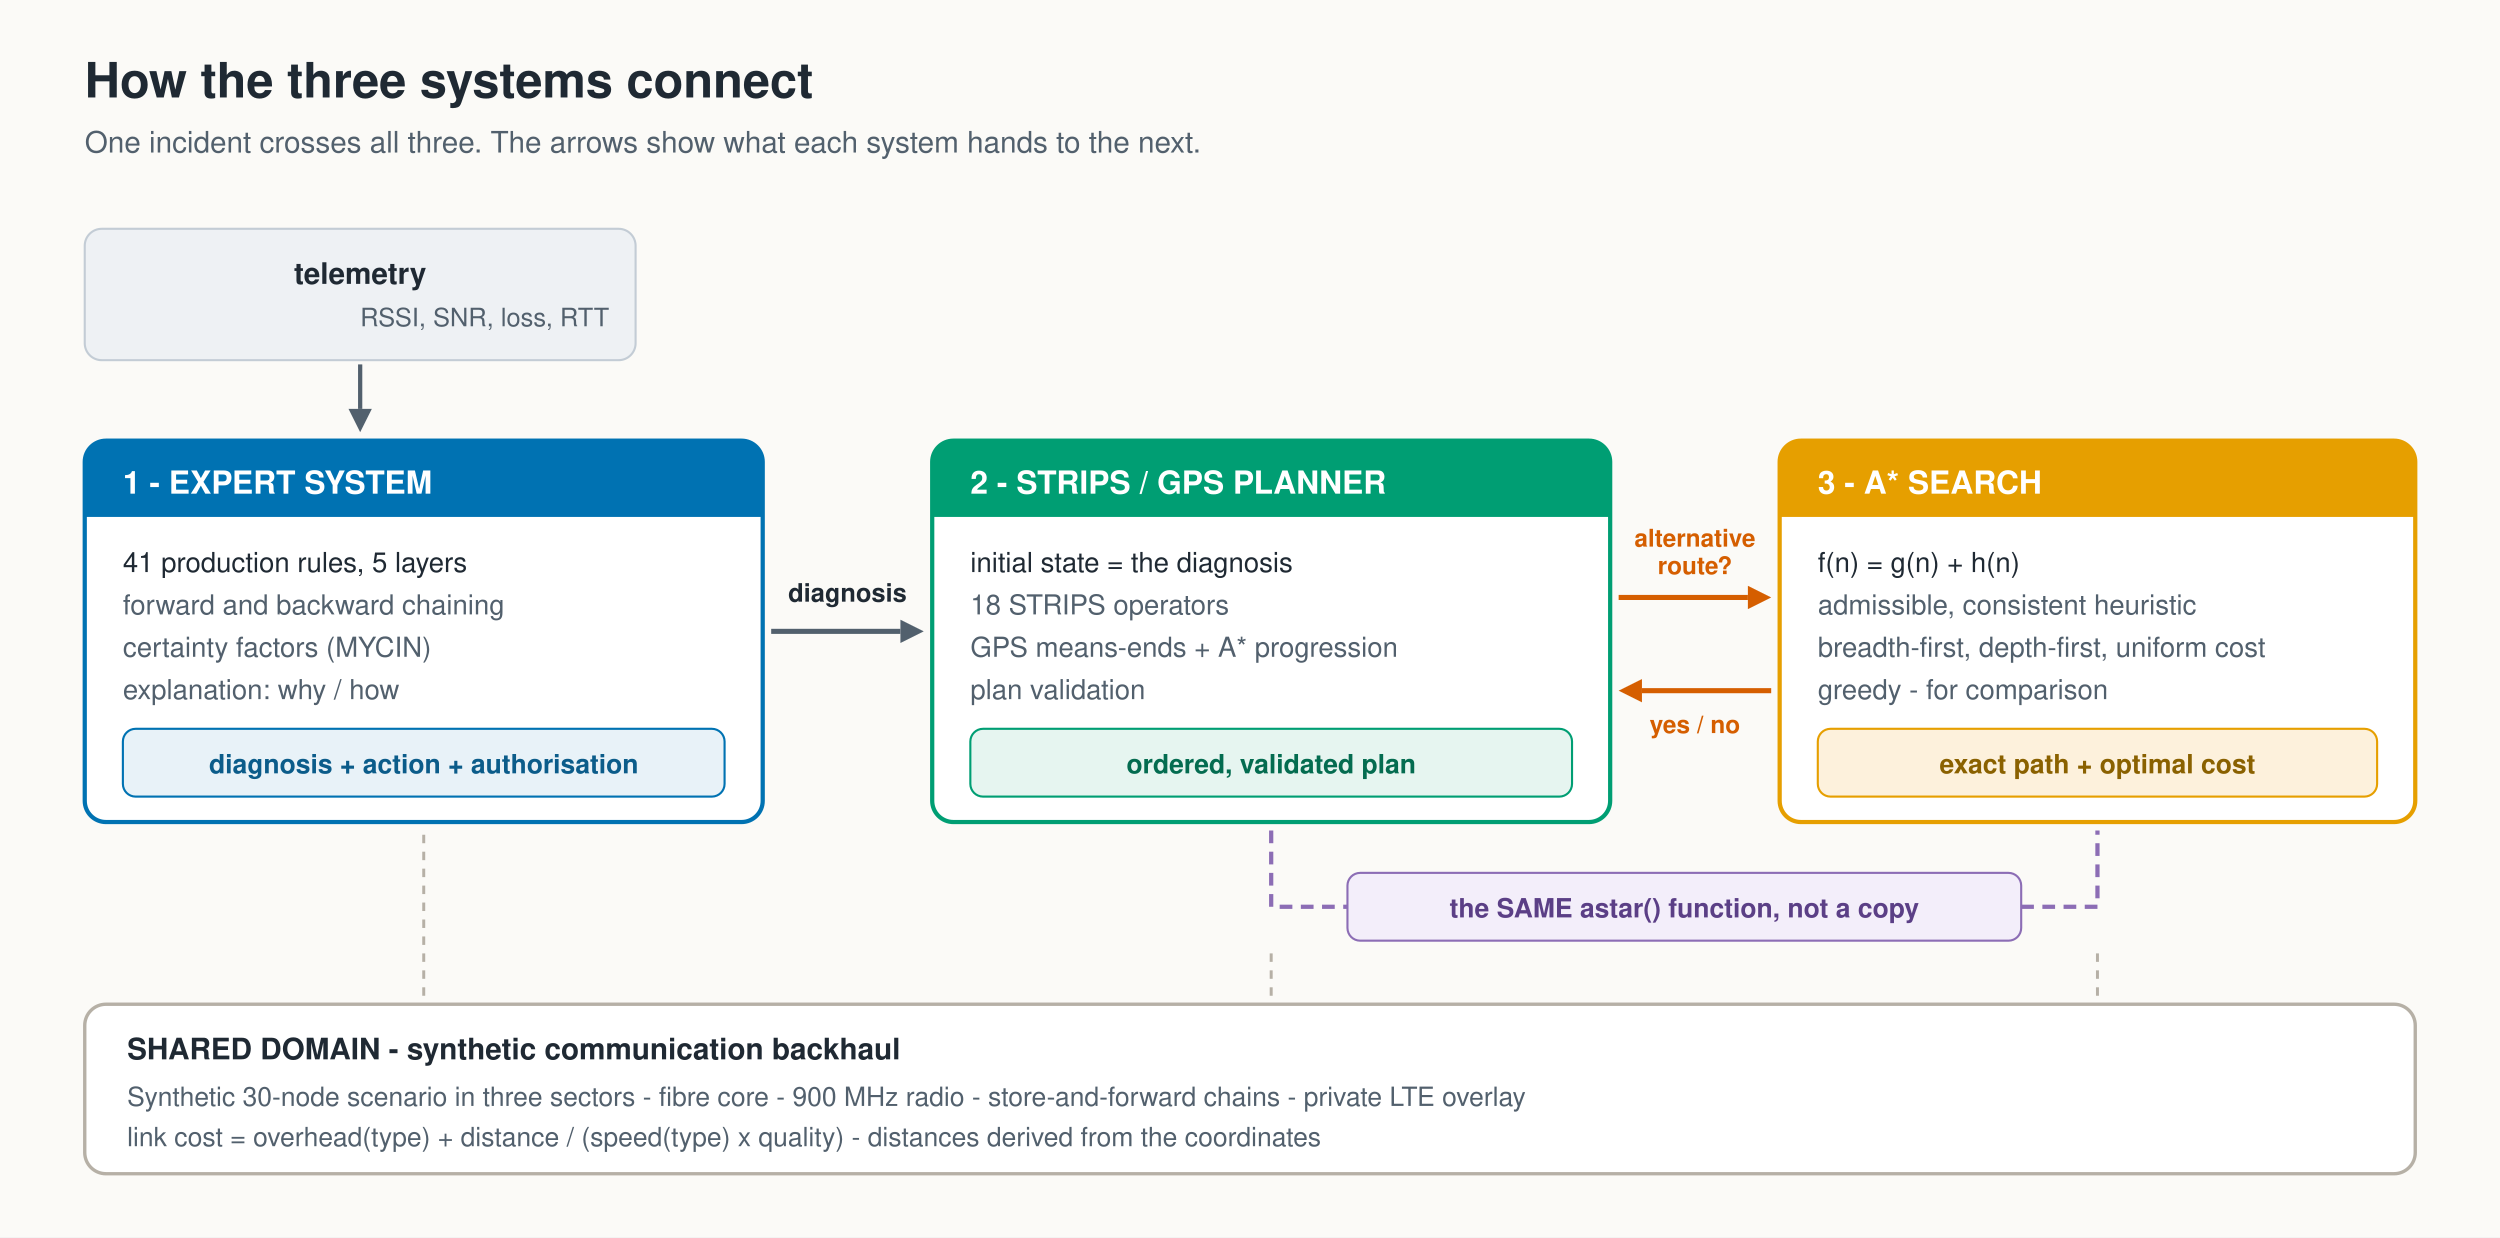
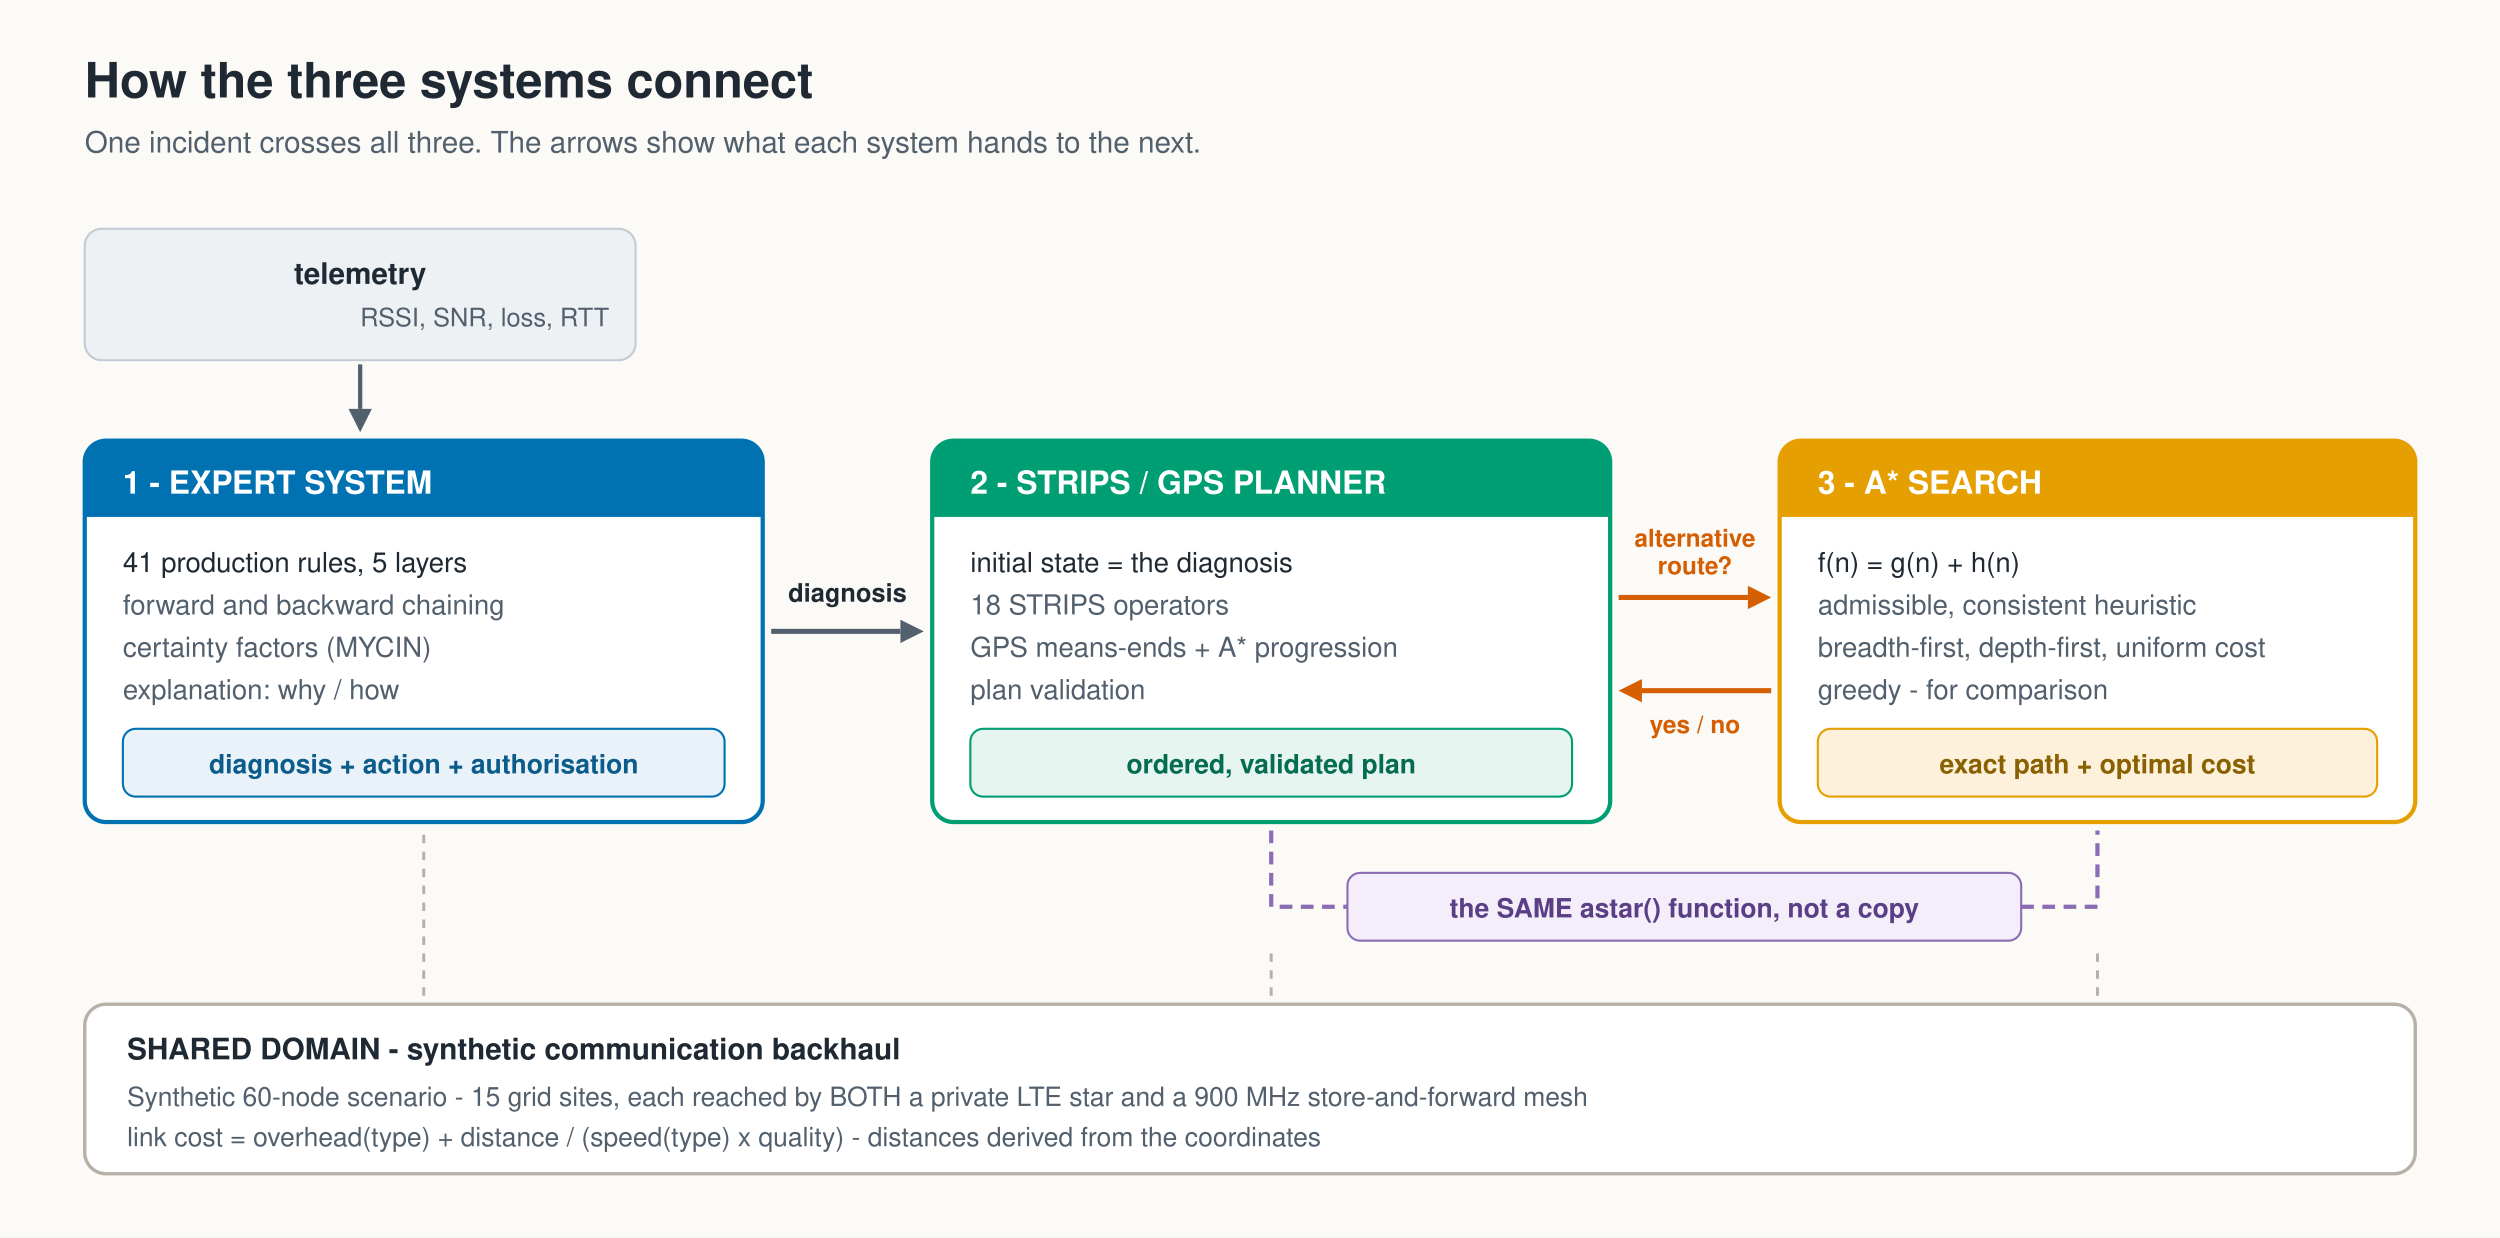
<svg xmlns="http://www.w3.org/2000/svg" viewBox="0 0 1180 584" width="1180" height="584" font-family="Segoe UI, Helvetica, Arial, sans-serif">
  <rect width="1180" height="584" fill="#fbfaf7" />
  <text x="40" y="46" font-size="23" fill="#1f2933" font-weight="600">How the three systems connect</text>
  <text x="40" y="72" font-size="14" fill="#52606d">One incident crosses all three. The arrows show what each system hands to the next.</text>
  <rect x="40" y="108" width="260" height="62" rx="8" fill="#eef1f4" stroke="#c3ccd5" stroke-width="1.0" />
  <text x="170" y="134" font-size="14" fill="#1f2933" font-weight="600" text-anchor="middle">telemetry</text>
  <text x="170" y="154" font-size="12" fill="#52606d" font-weight="middle">RSSI, SNR, loss, RTT</text>
  <line x1="170" y1="172" x2="170.0" y2="193.0" stroke="#52606d" stroke-width="2.0" />
  <polygon points="170,204 164.5,193.0 175.5,193.0" fill="#52606d" />
  <rect x="40" y="208" width="320" height="180" rx="10" fill="#ffffff" stroke="#0072B2" stroke-width="2" />
  <path d="M 50 208 H 350 A 10 10 0 0 1 360 218 V 244 H 40 V 218 A 10 10 0 0 1 50 208 Z" fill="#0072B2" />
  <text x="58" y="233" font-size="15" fill="#ffffff" font-weight="700">1 - EXPERT SYSTEM</text>
  <text x="58" y="270" font-size="13" fill="#1f2933">41 production rules, 5 layers</text>
  <text x="58" y="290" font-size="13" fill="#52606d">forward and backward chaining</text>
  <text x="58" y="310" font-size="13" fill="#52606d">certainty factors (MYCIN)</text>
  <text x="58" y="330" font-size="13" fill="#52606d">explanation: why / how</text>
  <rect x="58" y="344" width="284" height="32" rx="6" fill="#e8f2f8" stroke="#0072B2" stroke-width="1.0" />
  <text x="200.0" y="365" font-size="12.5" fill="#0b5c8a" font-weight="600" text-anchor="middle">diagnosis + action + authorisation</text>
  <rect x="440" y="208" width="320" height="180" rx="10" fill="#ffffff" stroke="#009E73" stroke-width="2" />
  <path d="M 450 208 H 750 A 10 10 0 0 1 760 218 V 244 H 440 V 218 A 10 10 0 0 1 450 208 Z" fill="#009E73" />
  <text x="458" y="233" font-size="15" fill="#ffffff" font-weight="700">2 - STRIPS / GPS PLANNER</text>
  <text x="458" y="270" font-size="13" fill="#1f2933">initial state = the diagnosis</text>
  <text x="458" y="290" font-size="13" fill="#52606d">18 STRIPS operators</text>
  <text x="458" y="310" font-size="13" fill="#52606d">GPS means-ends + A* progression</text>
  <text x="458" y="330" font-size="13" fill="#52606d">plan validation</text>
  <rect x="458" y="344" width="284" height="32" rx="6" fill="#e6f5f0" stroke="#009E73" stroke-width="1.0" />
  <text x="600.0" y="365" font-size="12.5" fill="#046c50" font-weight="600" text-anchor="middle">ordered, validated plan</text>
  <rect x="840" y="208" width="300" height="180" rx="10" fill="#ffffff" stroke="#E69F00" stroke-width="2" />
  <path d="M 850 208 H 1130 A 10 10 0 0 1 1140 218 V 244 H 840 V 218 A 10 10 0 0 1 850 208 Z" fill="#E69F00" />
  <text x="858" y="233" font-size="15" fill="#ffffff" font-weight="700">3 - A* SEARCH</text>
  <text x="858" y="270" font-size="13" fill="#1f2933">f(n) = g(n) + h(n)</text>
  <text x="858" y="290" font-size="13" fill="#52606d">admissible, consistent heuristic</text>
  <text x="858" y="310" font-size="13" fill="#52606d">breadth-first, depth-first, uniform cost</text>
  <text x="858" y="330" font-size="13" fill="#52606d">greedy - for comparison</text>
  <rect x="858" y="344" width="264" height="32" rx="6" fill="#fdf1dc" stroke="#E69F00" stroke-width="1.0" />
  <text x="990.0" y="365" font-size="12.5" fill="#8a6100" font-weight="600" text-anchor="middle">exact path + optimal cost</text>
  <line x1="364" y1="298" x2="425.0" y2="298.0" stroke="#52606d" stroke-width="2.4" />
  <polygon points="436,298 425.0,303.5 425.0,292.5" fill="#52606d" />
  <text x="400" y="284" font-size="12" fill="#1f2933" font-weight="600" text-anchor="middle">diagnosis</text>
  <line x1="764" y1="282" x2="825.0" y2="282.0" stroke="#D55E00" stroke-width="2.4" />
  <polygon points="836,282 825.0,287.5 825.0,276.5" fill="#D55E00" />
  <text x="800" y="258" font-size="11.5" fill="#D55E00" font-weight="600" text-anchor="middle">alternative</text>
  <text x="800" y="271" font-size="11.5" fill="#D55E00" font-weight="600" text-anchor="middle">route?</text>
  <line x1="836" y1="326" x2="775.0" y2="326.0" stroke="#D55E00" stroke-width="2.4" />
  <polygon points="764,326 775.0,320.5 775.0,331.5" fill="#D55E00" />
  <text x="800" y="346" font-size="11.5" fill="#D55E00" font-weight="600" text-anchor="middle">yes / no</text>
  <path d="M 600 392 L 600 428 L 990 428 L 990 392" stroke="#8c6db5" stroke-width="2" stroke-dasharray="6 4" fill="none" />
  <rect x="636" y="412" width="318" height="32" rx="6" fill="#f3eefa" stroke="#8c6db5" stroke-width="1.0" />
  <text x="795" y="433" font-size="12.5" fill="#5b3f86" font-weight="600" text-anchor="middle">the SAME astar() function, not a copy</text>
  <rect x="40" y="474" width="1100" height="80" rx="10" fill="#ffffff" stroke="#b6b0a6" stroke-width="1.6" />
  <text x="60" y="500" font-size="14" fill="#1f2933" font-weight="700">SHARED DOMAIN - synthetic communication backhaul</text>
-   <text x="60" y="522" font-size="12.5" fill="#52606d">Synthetic 30-node scenario in three sectors - fibre core - 900 MHz radio - store-and-forward chains - private LTE overlay</text>
+   <text x="60" y="522" font-size="12.5" fill="#52606d">Synthetic 60-node scenario - 15 grid sites, each reached by BOTH a private LTE star and a 900 MHz store-and-forward mesh</text>
  <text x="60" y="541" font-size="12.5" fill="#52606d">link cost = overhead(type) + distance / (speed(type) x quality)     -     distances derived from the coordinates</text>
  <line x1="200" y1="470" x2="200" y2="390" stroke="#b6b0a6" stroke-width="1.4" stroke-dasharray="4 4" />
  <line x1="600" y1="470" x2="600" y2="446" stroke="#b6b0a6" stroke-width="1.4" stroke-dasharray="4 4" />
  <line x1="990" y1="470" x2="990" y2="446" stroke="#b6b0a6" stroke-width="1.4" stroke-dasharray="4 4" />
</svg>
